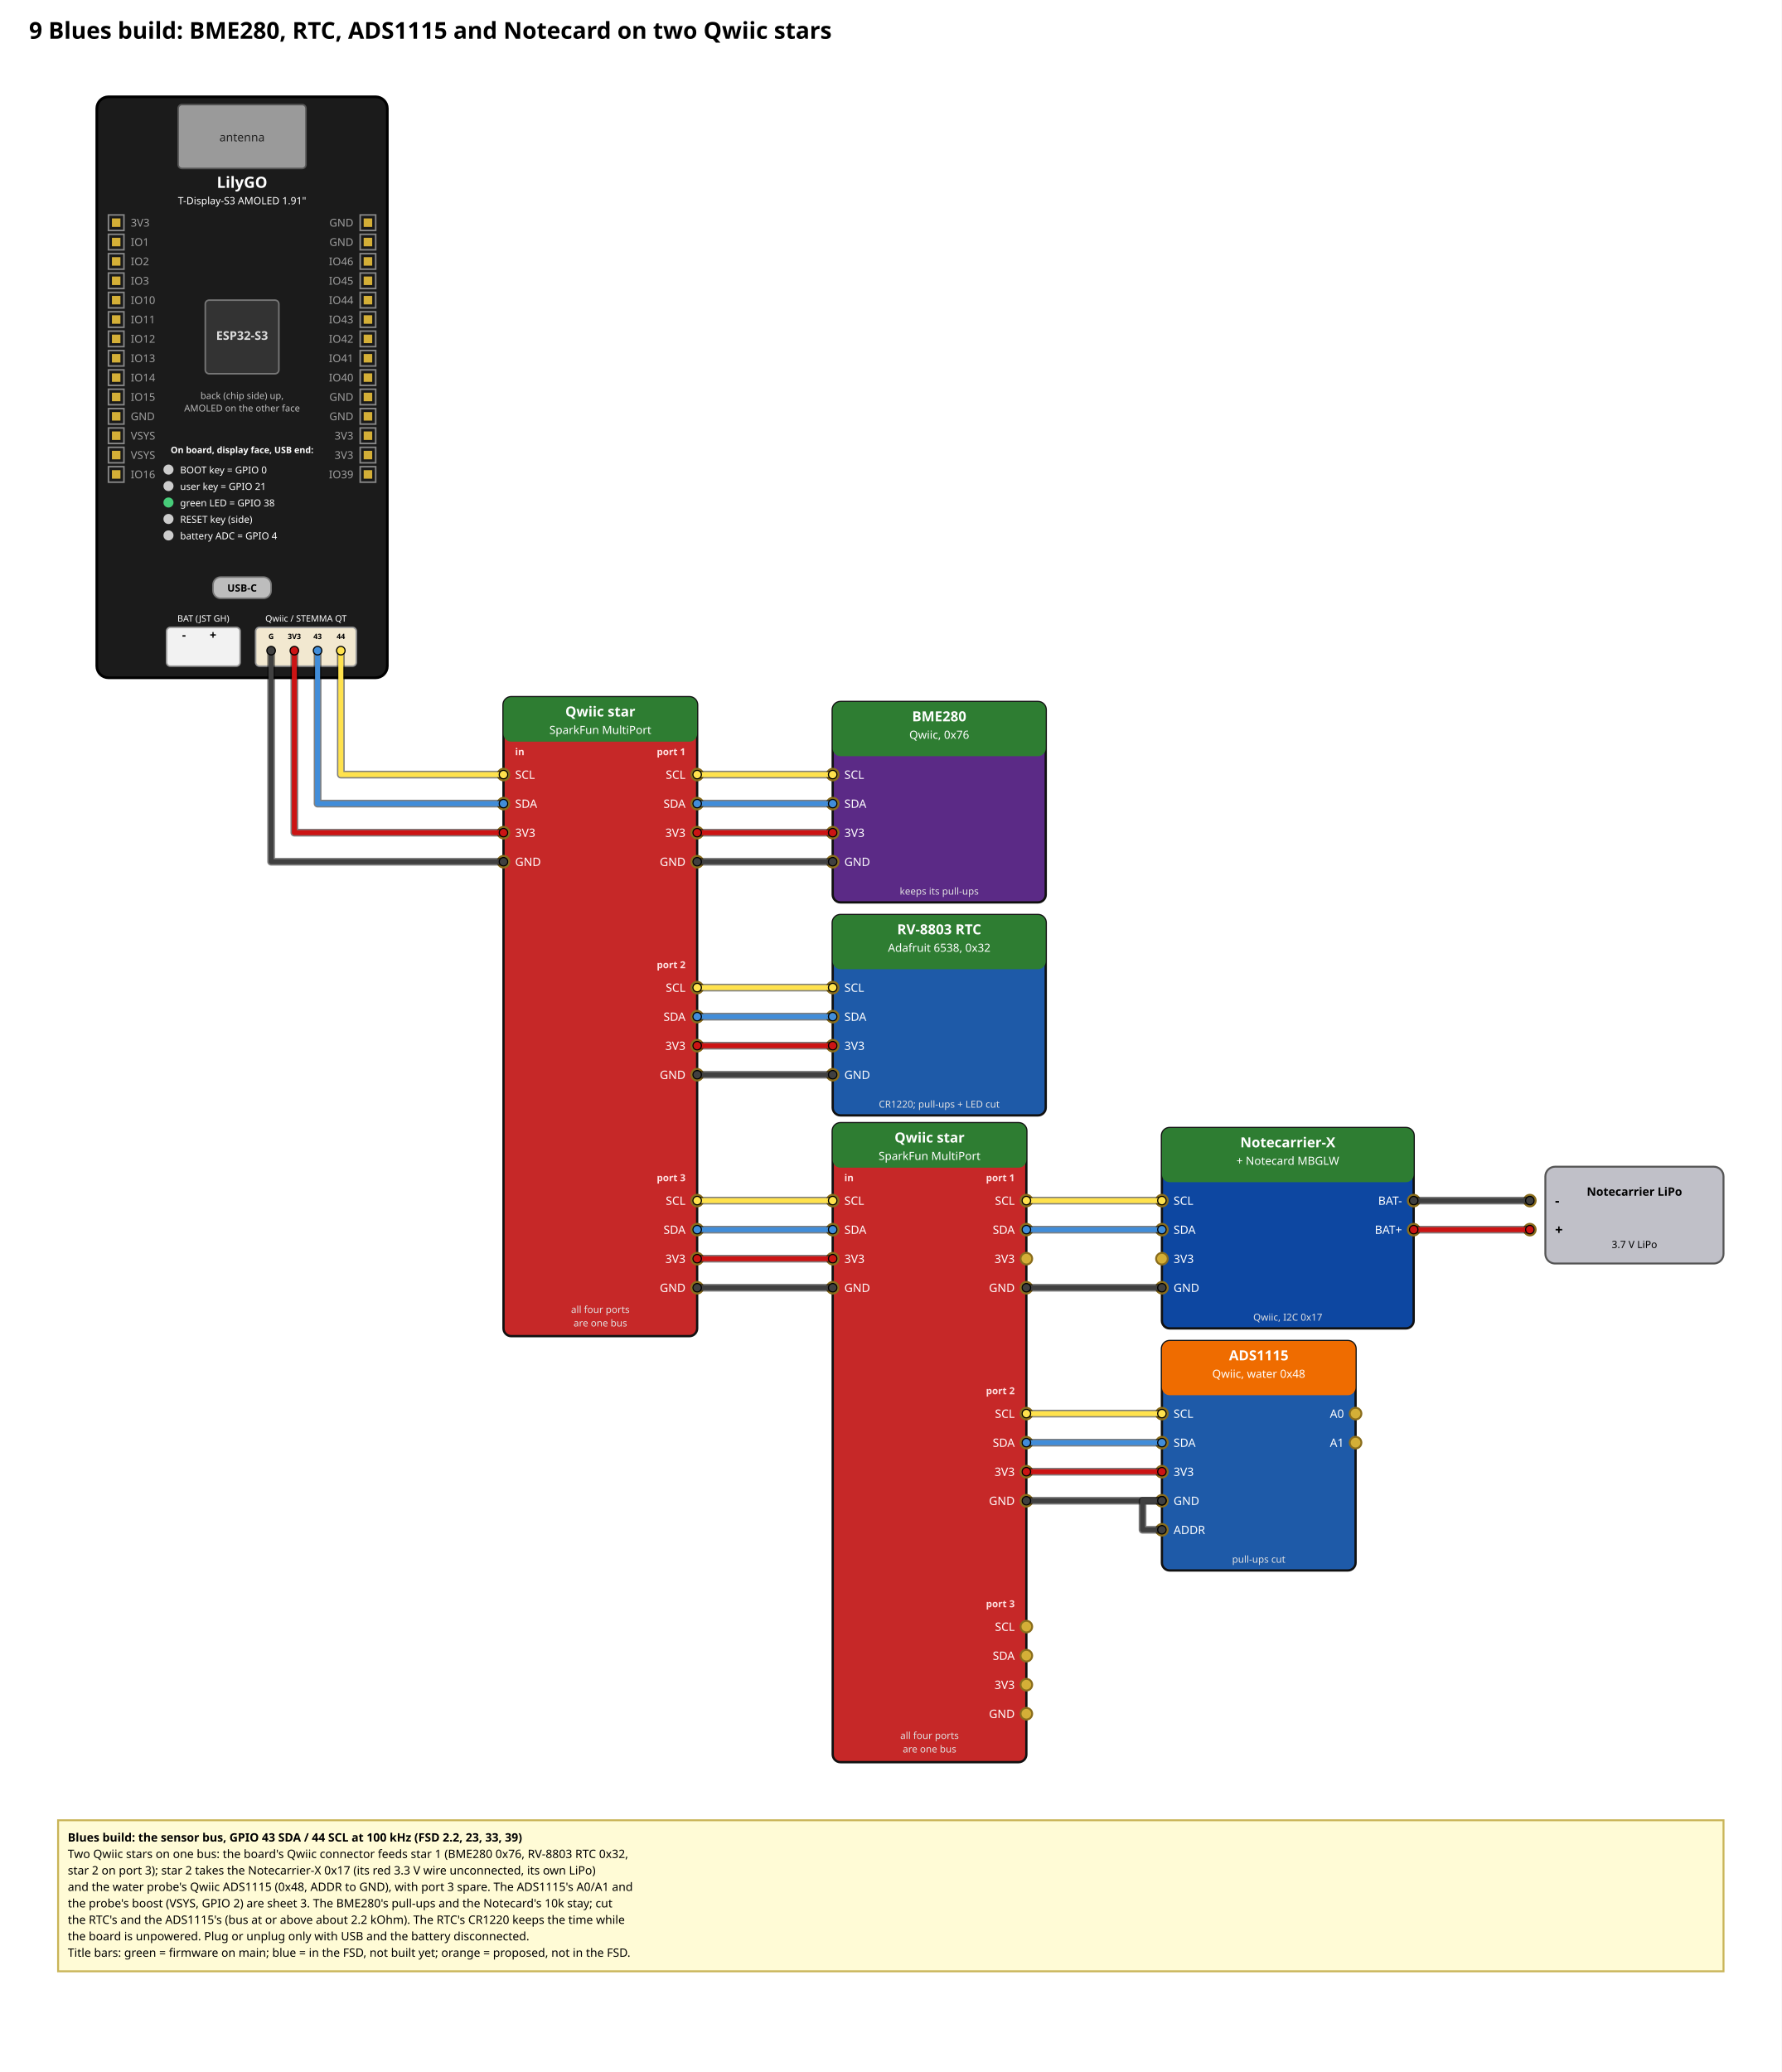
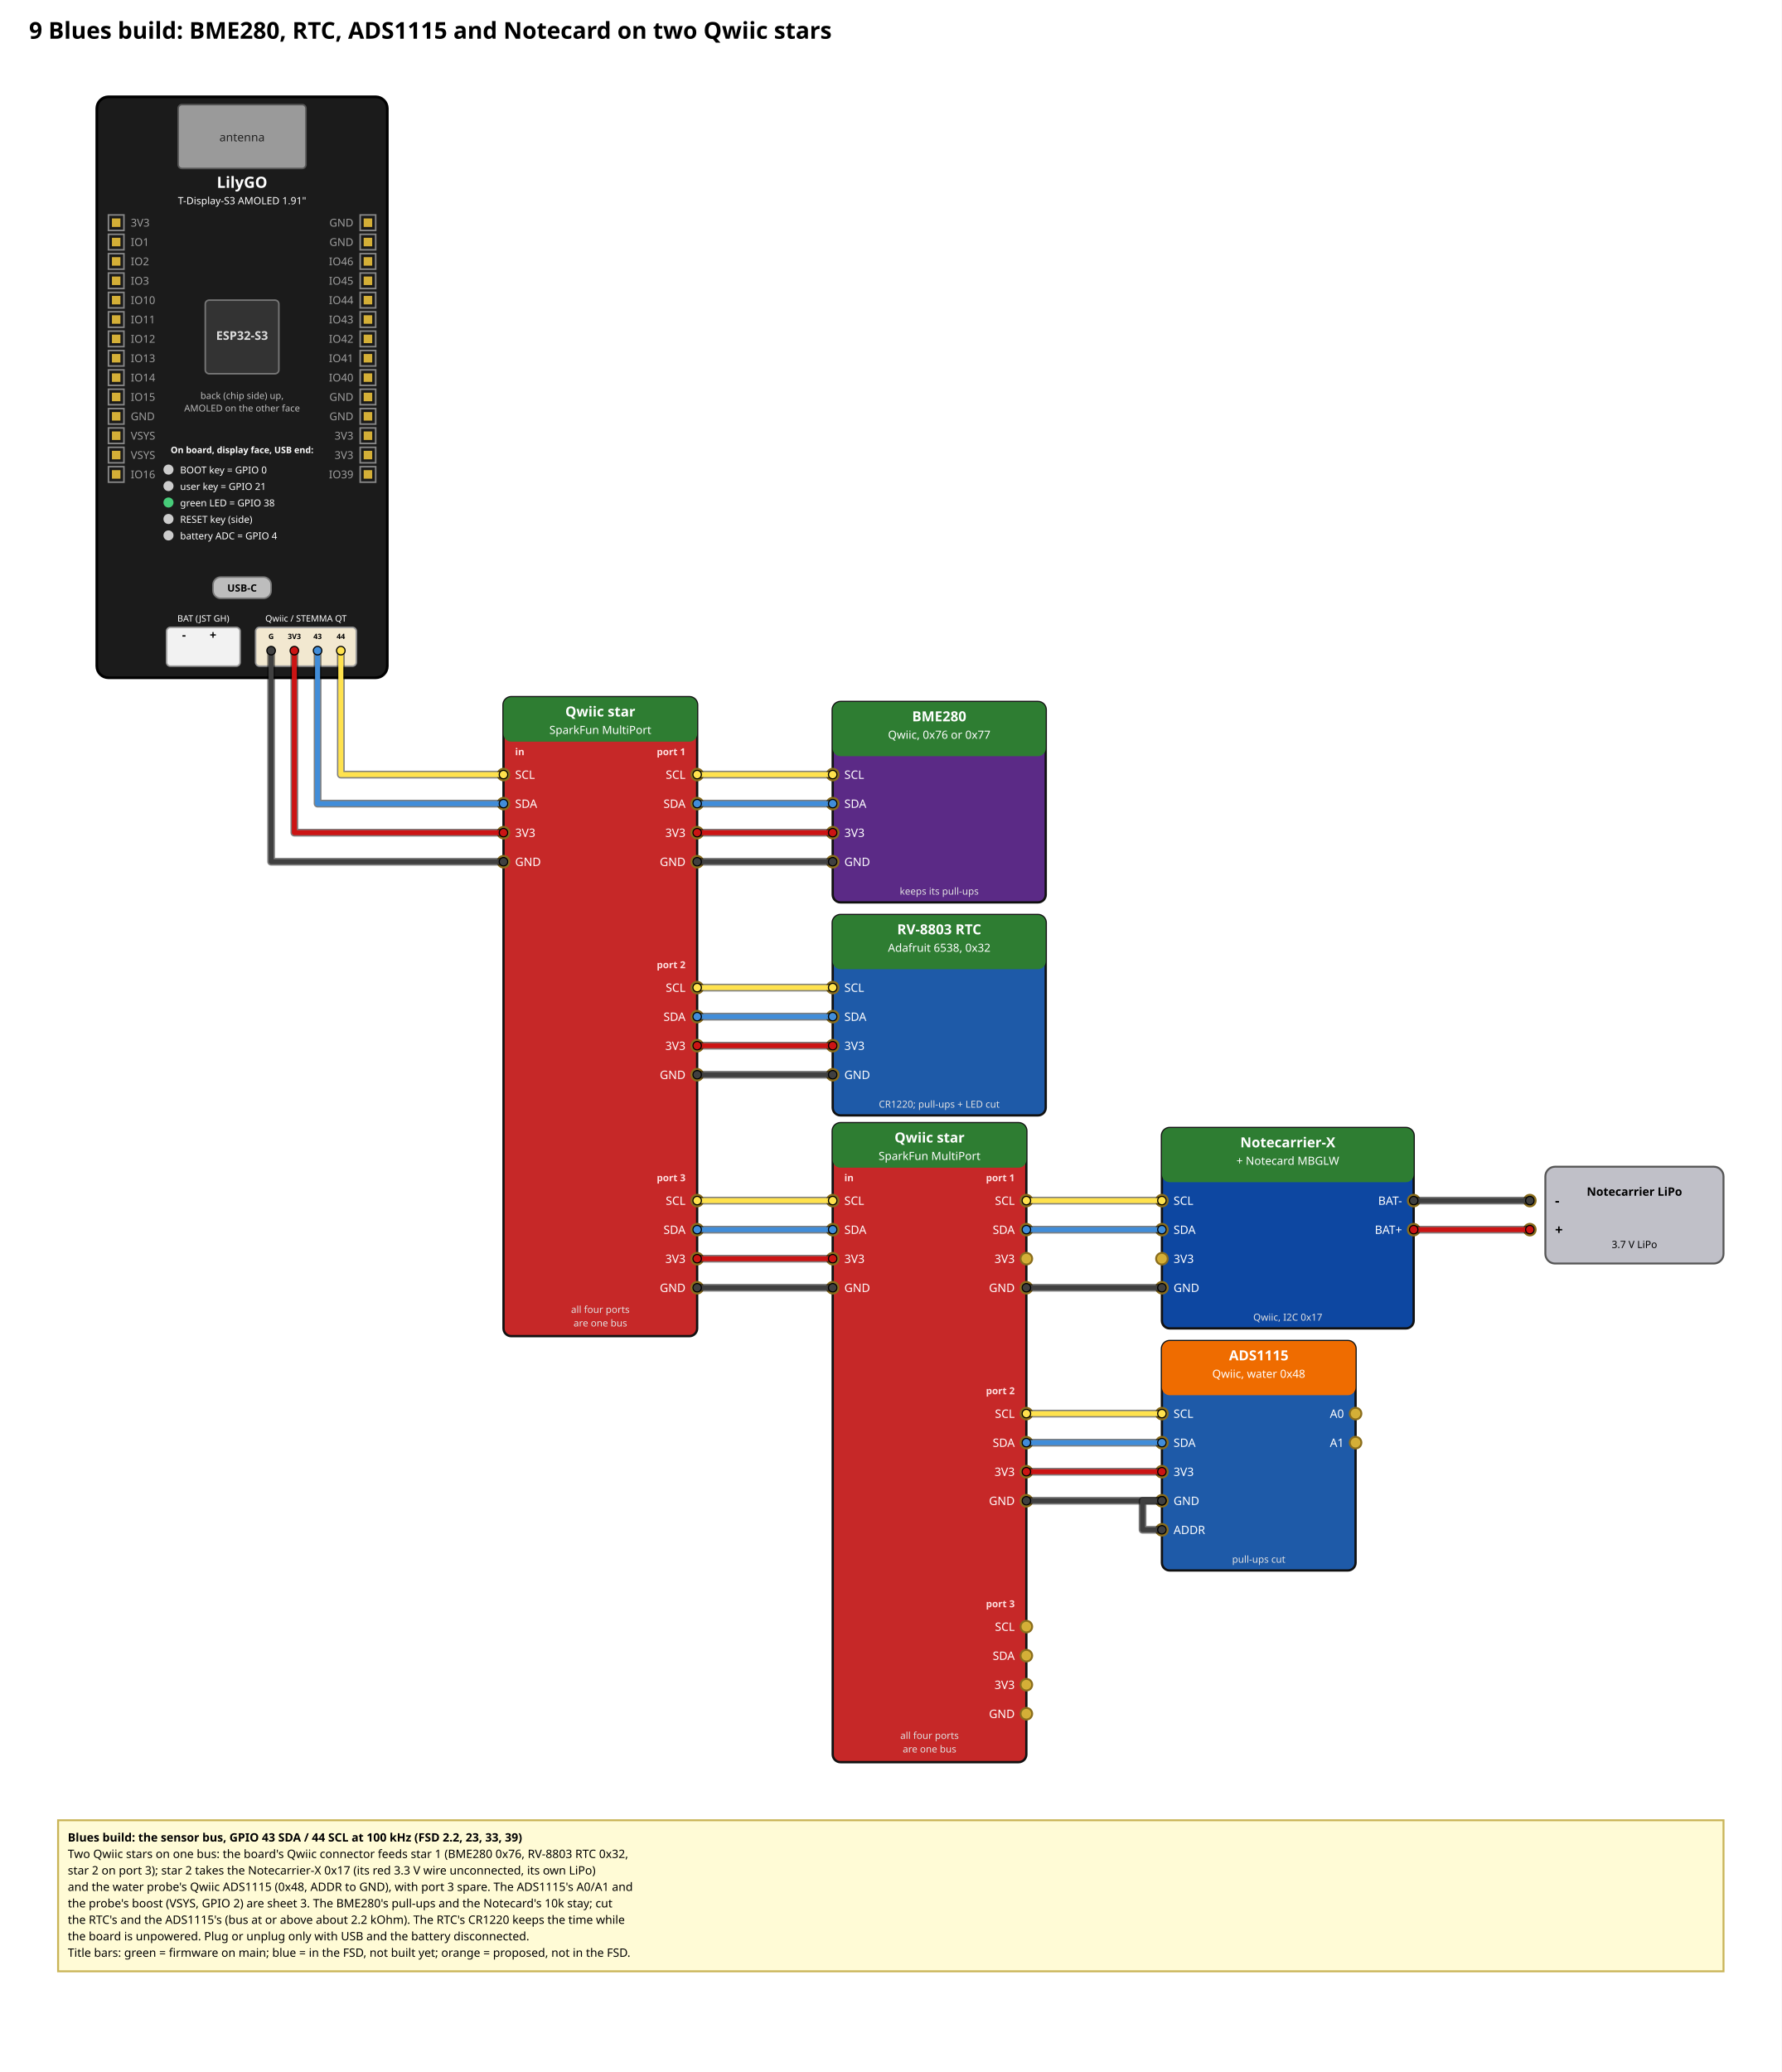
<svg xmlns="http://www.w3.org/2000/svg" width="1656" height="1926" viewBox="0 0 9200 10700">
  <rect x="0" y="0" width="9200" height="10700" fill="#ffffff" />
  <text x="150" y="200" font-family="Droid Sans" font-size="120" text-anchor="start" font-weight="bold" fill="#000000">9  Blues build: BME280, RTC, ADS1115 and Notecard on two Qwiic stars</text>
  <g transform="translate(500 500)">
    <rect x="0" y="0" width="1500" height="3000" rx="60" fill="#1b1b1b" stroke="#000000" stroke-width="14" />
    <rect x="420" y="40" width="660" height="330" rx="20" fill="#9a9a9a" stroke="#555555" stroke-width="8" />
    <text x="750" y="230" font-family="Droid Sans" font-size="60" text-anchor="middle" font-weight="normal" fill="#222222">antenna</text>
    <rect x="560" y="1050" width="380" height="380" rx="20" fill="#333333" stroke="#777777" stroke-width="8" />
    <text x="750" y="1255" font-family="Droid Sans" font-size="62" text-anchor="middle" font-weight="bold" fill="#dddddd">ESP32-S3</text>
    <text x="750" y="470" font-family="Droid Sans" font-size="80" text-anchor="middle" font-weight="bold" fill="#ffffff">LilyGO</text>
    <text x="750" y="555" font-family="Droid Sans" font-size="52" text-anchor="middle" font-weight="normal" fill="#ffffff">T-Display-S3 AMOLED 1.91"</text>
    <text x="750" y="1560" font-family="Droid Sans" font-size="48" text-anchor="middle" font-weight="normal" fill="#bbbbbb">back (chip side) up,</text>
    <text x="750" y="1625" font-family="Droid Sans" font-size="48" text-anchor="middle" font-weight="normal" fill="#bbbbbb">AMOLED on the other face</text>
    <text x="175" y="670" font-family="Droid Sans" font-size="56" text-anchor="start" font-weight="normal" fill="#9e9e9e">3V3</text>
    <rect x="60" y="610" width="80" height="80" fill="#1a1a1a" stroke="#888888" stroke-width="8" />
    <rect id="connector0pin" x="78" y="628" width="44" height="44" fill="#d4af37" />
    <text x="175" y="770" font-family="Droid Sans" font-size="56" text-anchor="start" font-weight="normal" fill="#9e9e9e">IO1</text>
    <rect x="60" y="710" width="80" height="80" fill="#1a1a1a" stroke="#888888" stroke-width="8" />
    <rect id="connector1pin" x="78" y="728" width="44" height="44" fill="#d4af37" />
    <text x="175" y="870" font-family="Droid Sans" font-size="56" text-anchor="start" font-weight="normal" fill="#9e9e9e">IO2</text>
    <rect x="60" y="810" width="80" height="80" fill="#1a1a1a" stroke="#888888" stroke-width="8" />
    <rect id="connector2pin" x="78" y="828" width="44" height="44" fill="#d4af37" />
    <text x="175" y="970" font-family="Droid Sans" font-size="56" text-anchor="start" font-weight="normal" fill="#9e9e9e">IO3</text>
    <rect x="60" y="910" width="80" height="80" fill="#1a1a1a" stroke="#888888" stroke-width="8" />
    <rect id="connector3pin" x="78" y="928" width="44" height="44" fill="#d4af37" />
    <text x="175" y="1070" font-family="Droid Sans" font-size="56" text-anchor="start" font-weight="normal" fill="#9e9e9e">IO10</text>
    <rect x="60" y="1010" width="80" height="80" fill="#1a1a1a" stroke="#888888" stroke-width="8" />
    <rect id="connector4pin" x="78" y="1028" width="44" height="44" fill="#d4af37" />
    <text x="175" y="1170" font-family="Droid Sans" font-size="56" text-anchor="start" font-weight="normal" fill="#9e9e9e">IO11</text>
    <rect x="60" y="1110" width="80" height="80" fill="#1a1a1a" stroke="#888888" stroke-width="8" />
    <rect id="connector5pin" x="78" y="1128" width="44" height="44" fill="#d4af37" />
    <text x="175" y="1270" font-family="Droid Sans" font-size="56" text-anchor="start" font-weight="normal" fill="#9e9e9e">IO12</text>
    <rect x="60" y="1210" width="80" height="80" fill="#1a1a1a" stroke="#888888" stroke-width="8" />
    <rect id="connector6pin" x="78" y="1228" width="44" height="44" fill="#d4af37" />
    <text x="175" y="1370" font-family="Droid Sans" font-size="56" text-anchor="start" font-weight="normal" fill="#9e9e9e">IO13</text>
    <rect x="60" y="1310" width="80" height="80" fill="#1a1a1a" stroke="#888888" stroke-width="8" />
    <rect id="connector7pin" x="78" y="1328" width="44" height="44" fill="#d4af37" />
    <text x="175" y="1470" font-family="Droid Sans" font-size="56" text-anchor="start" font-weight="normal" fill="#9e9e9e">IO14</text>
    <rect x="60" y="1410" width="80" height="80" fill="#1a1a1a" stroke="#888888" stroke-width="8" />
    <rect id="connector8pin" x="78" y="1428" width="44" height="44" fill="#d4af37" />
    <text x="175" y="1570" font-family="Droid Sans" font-size="56" text-anchor="start" font-weight="normal" fill="#9e9e9e">IO15</text>
    <rect x="60" y="1510" width="80" height="80" fill="#1a1a1a" stroke="#888888" stroke-width="8" />
    <rect id="connector9pin" x="78" y="1528" width="44" height="44" fill="#d4af37" />
    <text x="175" y="1670" font-family="Droid Sans" font-size="56" text-anchor="start" font-weight="normal" fill="#9e9e9e">GND</text>
    <rect x="60" y="1610" width="80" height="80" fill="#1a1a1a" stroke="#888888" stroke-width="8" />
    <rect id="connector10pin" x="78" y="1628" width="44" height="44" fill="#d4af37" />
    <text x="175" y="1770" font-family="Droid Sans" font-size="56" text-anchor="start" font-weight="normal" fill="#9e9e9e">VSYS</text>
    <rect x="60" y="1710" width="80" height="80" fill="#1a1a1a" stroke="#888888" stroke-width="8" />
    <rect id="connector11pin" x="78" y="1728" width="44" height="44" fill="#d4af37" />
    <text x="175" y="1870" font-family="Droid Sans" font-size="56" text-anchor="start" font-weight="normal" fill="#9e9e9e">VSYS</text>
    <rect x="60" y="1810" width="80" height="80" fill="#1a1a1a" stroke="#888888" stroke-width="8" />
    <rect id="connector12pin" x="78" y="1828" width="44" height="44" fill="#d4af37" />
    <text x="175" y="1970" font-family="Droid Sans" font-size="56" text-anchor="start" font-weight="normal" fill="#9e9e9e">IO16</text>
    <rect x="60" y="1910" width="80" height="80" fill="#1a1a1a" stroke="#888888" stroke-width="8" />
    <rect id="connector13pin" x="78" y="1928" width="44" height="44" fill="#d4af37" />
    <text x="1325" y="670" font-family="Droid Sans" font-size="56" text-anchor="end" font-weight="normal" fill="#9e9e9e">GND</text>
    <rect x="1360" y="610" width="80" height="80" fill="#1a1a1a" stroke="#888888" stroke-width="8" />
    <rect id="connector14pin" x="1378" y="628" width="44" height="44" fill="#d4af37" />
    <text x="1325" y="770" font-family="Droid Sans" font-size="56" text-anchor="end" font-weight="normal" fill="#9e9e9e">GND</text>
    <rect x="1360" y="710" width="80" height="80" fill="#1a1a1a" stroke="#888888" stroke-width="8" />
    <rect id="connector15pin" x="1378" y="728" width="44" height="44" fill="#d4af37" />
    <text x="1325" y="870" font-family="Droid Sans" font-size="56" text-anchor="end" font-weight="normal" fill="#9e9e9e">IO46</text>
    <rect x="1360" y="810" width="80" height="80" fill="#1a1a1a" stroke="#888888" stroke-width="8" />
    <rect id="connector16pin" x="1378" y="828" width="44" height="44" fill="#d4af37" />
    <text x="1325" y="970" font-family="Droid Sans" font-size="56" text-anchor="end" font-weight="normal" fill="#9e9e9e">IO45</text>
    <rect x="1360" y="910" width="80" height="80" fill="#1a1a1a" stroke="#888888" stroke-width="8" />
    <rect id="connector17pin" x="1378" y="928" width="44" height="44" fill="#d4af37" />
    <text x="1325" y="1070" font-family="Droid Sans" font-size="56" text-anchor="end" font-weight="normal" fill="#9e9e9e">IO44</text>
    <rect x="1360" y="1010" width="80" height="80" fill="#1a1a1a" stroke="#888888" stroke-width="8" />
    <rect id="connector18pin" x="1378" y="1028" width="44" height="44" fill="#d4af37" />
    <text x="1325" y="1170" font-family="Droid Sans" font-size="56" text-anchor="end" font-weight="normal" fill="#9e9e9e">IO43</text>
    <rect x="1360" y="1110" width="80" height="80" fill="#1a1a1a" stroke="#888888" stroke-width="8" />
    <rect id="connector19pin" x="1378" y="1128" width="44" height="44" fill="#d4af37" />
    <text x="1325" y="1270" font-family="Droid Sans" font-size="56" text-anchor="end" font-weight="normal" fill="#9e9e9e">IO42</text>
    <rect x="1360" y="1210" width="80" height="80" fill="#1a1a1a" stroke="#888888" stroke-width="8" />
    <rect id="connector20pin" x="1378" y="1228" width="44" height="44" fill="#d4af37" />
    <text x="1325" y="1370" font-family="Droid Sans" font-size="56" text-anchor="end" font-weight="normal" fill="#9e9e9e">IO41</text>
    <rect x="1360" y="1310" width="80" height="80" fill="#1a1a1a" stroke="#888888" stroke-width="8" />
    <rect id="connector21pin" x="1378" y="1328" width="44" height="44" fill="#d4af37" />
    <text x="1325" y="1470" font-family="Droid Sans" font-size="56" text-anchor="end" font-weight="normal" fill="#9e9e9e">IO40</text>
    <rect x="1360" y="1410" width="80" height="80" fill="#1a1a1a" stroke="#888888" stroke-width="8" />
    <rect id="connector22pin" x="1378" y="1428" width="44" height="44" fill="#d4af37" />
    <text x="1325" y="1570" font-family="Droid Sans" font-size="56" text-anchor="end" font-weight="normal" fill="#9e9e9e">GND</text>
    <rect x="1360" y="1510" width="80" height="80" fill="#1a1a1a" stroke="#888888" stroke-width="8" />
    <rect id="connector23pin" x="1378" y="1528" width="44" height="44" fill="#d4af37" />
    <text x="1325" y="1670" font-family="Droid Sans" font-size="56" text-anchor="end" font-weight="normal" fill="#9e9e9e">GND</text>
    <rect x="1360" y="1610" width="80" height="80" fill="#1a1a1a" stroke="#888888" stroke-width="8" />
    <rect id="connector24pin" x="1378" y="1628" width="44" height="44" fill="#d4af37" />
    <text x="1325" y="1770" font-family="Droid Sans" font-size="56" text-anchor="end" font-weight="normal" fill="#9e9e9e">3V3</text>
    <rect x="1360" y="1710" width="80" height="80" fill="#1a1a1a" stroke="#888888" stroke-width="8" />
    <rect id="connector25pin" x="1378" y="1728" width="44" height="44" fill="#d4af37" />
    <text x="1325" y="1870" font-family="Droid Sans" font-size="56" text-anchor="end" font-weight="normal" fill="#9e9e9e">3V3</text>
    <rect x="1360" y="1810" width="80" height="80" fill="#1a1a1a" stroke="#888888" stroke-width="8" />
    <rect id="connector26pin" x="1378" y="1828" width="44" height="44" fill="#d4af37" />
    <text x="1325" y="1970" font-family="Droid Sans" font-size="56" text-anchor="end" font-weight="normal" fill="#9e9e9e">IO39</text>
    <rect x="1360" y="1910" width="80" height="80" fill="#1a1a1a" stroke="#888888" stroke-width="8" />
    <rect id="connector27pin" x="1378" y="1928" width="44" height="44" fill="#d4af37" />
    <rect x="410" y="2820" width="80" height="80" fill="#1a1a1a" stroke="#888888" stroke-width="8" />
    <rect id="connector28pin" x="428" y="2838" width="44" height="44" fill="#d4af37" />
    <rect x="560" y="2820" width="80" height="80" fill="#1a1a1a" stroke="#888888" stroke-width="8" />
    <rect id="connector29pin" x="578" y="2838" width="44" height="44" fill="#d4af37" />
    <rect x="860" y="2820" width="80" height="80" fill="#1a1a1a" stroke="#888888" stroke-width="8" />
    <rect id="connector30pin" x="878" y="2838" width="44" height="44" fill="#d4af37" />
    <rect x="980" y="2820" width="80" height="80" fill="#1a1a1a" stroke="#888888" stroke-width="8" />
    <rect id="connector31pin" x="998" y="2838" width="44" height="44" fill="#d4af37" />
    <rect x="1100" y="2820" width="80" height="80" fill="#1a1a1a" stroke="#888888" stroke-width="8" />
    <rect id="connector32pin" x="1118" y="2838" width="44" height="44" fill="#d4af37" />
    <rect x="1220" y="2820" width="80" height="80" fill="#1a1a1a" stroke="#888888" stroke-width="8" />
    <rect id="connector33pin" x="1238" y="2838" width="44" height="44" fill="#d4af37" />
    <rect x="360" y="2740" width="380" height="200" rx="20" fill="#f2f2f2" stroke="#999999" stroke-width="8" />
    <text x="550" y="2710" font-family="Droid Sans" font-size="46" text-anchor="middle" font-weight="normal" fill="#ffffff">BAT (JST GH)</text>
    <text x="450" y="2800" font-family="Droid Sans" font-size="60" text-anchor="middle" font-weight="bold" fill="#000000">-</text>
    <text x="600" y="2800" font-family="Droid Sans" font-size="60" text-anchor="middle" font-weight="bold" fill="#000000">+</text>
    <rect x="820" y="2740" width="520" height="200" rx="20" fill="#f2e8d0" stroke="#999999" stroke-width="8" />
    <text x="1080" y="2710" font-family="Droid Sans" font-size="46" text-anchor="middle" font-weight="normal" fill="#ffffff">Qwiic / STEMMA QT</text>
    <text x="900" y="2800" font-family="Droid Sans" font-size="38" text-anchor="middle" font-weight="bold" fill="#000000">G</text>
    <text x="1020" y="2800" font-family="Droid Sans" font-size="38" text-anchor="middle" font-weight="bold" fill="#000000">3V3</text>
    <text x="1140" y="2800" font-family="Droid Sans" font-size="38" text-anchor="middle" font-weight="bold" fill="#000000">43</text>
    <text x="1260" y="2800" font-family="Droid Sans" font-size="38" text-anchor="middle" font-weight="bold" fill="#000000">44</text>
    <text x="750" y="1840" font-family="Droid Sans" font-size="46" text-anchor="middle" font-weight="bold" fill="#ffffff">On board, display face, USB end:</text>
    <circle cx="370" cy="1925" r="26" fill="#cccccc" />
    <text x="430" y="1945" font-family="Droid Sans" font-size="50" text-anchor="start" font-weight="normal" fill="#ffffff">BOOT key = GPIO 0</text>
    <circle cx="370" cy="2010" r="26" fill="#cccccc" />
    <text x="430" y="2030" font-family="Droid Sans" font-size="50" text-anchor="start" font-weight="normal" fill="#ffffff">user key = GPIO 21</text>
    <circle cx="370" cy="2095" r="26" fill="#47cc79" />
    <text x="430" y="2115" font-family="Droid Sans" font-size="50" text-anchor="start" font-weight="normal" fill="#ffffff">green LED = GPIO 38</text>
    <circle cx="370" cy="2180" r="26" fill="#cccccc" />
    <text x="430" y="2200" font-family="Droid Sans" font-size="50" text-anchor="start" font-weight="normal" fill="#ffffff">RESET key (side)</text>
    <circle cx="370" cy="2265" r="26" fill="#cccccc" />
    <text x="430" y="2285" font-family="Droid Sans" font-size="50" text-anchor="start" font-weight="normal" fill="#ffffff">battery ADC = GPIO 4</text>
    <rect x="600" y="2480" width="300" height="110" rx="40" fill="#bdbdbd" stroke="#777777" stroke-width="8" />
    <text x="750" y="2555" font-family="Droid Sans" font-size="52" text-anchor="middle" font-weight="bold" fill="#000000">USB-C</text>
  </g>
  <g transform="translate(2600 3600)">
    <rect x="0" y="0" width="1000" height="3300" rx="40" fill="#c62828" stroke="#111111" stroke-width="12" />
    <rect x="0" y="0" width="1000" height="230" rx="40" fill="#2e7d32" />
    <text x="500.0" y="100" font-family="Droid Sans" font-size="72" text-anchor="middle" font-weight="bold" fill="#ffffff">Qwiic star</text>
    <text x="500.0" y="190" font-family="Droid Sans" font-size="58" text-anchor="middle" font-weight="normal" fill="#ffffff">SparkFun MultiPort</text>
    <text x="940" y="300" font-family="Droid Sans" font-size="50" text-anchor="end" font-weight="bold" fill="#ffe0e0">port 1</text>
    <text x="940" y="1400" font-family="Droid Sans" font-size="50" text-anchor="end" font-weight="bold" fill="#ffe0e0">port 2</text>
    <text x="940" y="2500" font-family="Droid Sans" font-size="50" text-anchor="end" font-weight="bold" fill="#ffe0e0">port 3</text>
    <text x="60" y="300" font-family="Droid Sans" font-size="50" text-anchor="start" font-weight="bold" fill="#ffe0e0">in</text>
    <text x="60" y="422" font-family="Droid Sans" font-size="60" text-anchor="start" font-weight="normal" fill="#ffffff">SCL</text>
    <circle id="connector0pin" cx="0" cy="400" r="30" fill="#d4af37" stroke="#8a6d1c" stroke-width="10" />
    <text x="60" y="572" font-family="Droid Sans" font-size="60" text-anchor="start" font-weight="normal" fill="#ffffff">SDA</text>
    <circle id="connector1pin" cx="0" cy="550" r="30" fill="#d4af37" stroke="#8a6d1c" stroke-width="10" />
    <text x="60" y="722" font-family="Droid Sans" font-size="60" text-anchor="start" font-weight="normal" fill="#ffffff">3V3</text>
    <circle id="connector2pin" cx="0" cy="700" r="30" fill="#d4af37" stroke="#8a6d1c" stroke-width="10" />
    <text x="60" y="872" font-family="Droid Sans" font-size="60" text-anchor="start" font-weight="normal" fill="#ffffff">GND</text>
    <circle id="connector3pin" cx="0" cy="850" r="30" fill="#d4af37" stroke="#8a6d1c" stroke-width="10" />
    <text x="940" y="422" font-family="Droid Sans" font-size="60" text-anchor="end" font-weight="normal" fill="#ffffff">SCL</text>
    <circle id="connector4pin" cx="1000" cy="400" r="30" fill="#d4af37" stroke="#8a6d1c" stroke-width="10" />
    <text x="940" y="572" font-family="Droid Sans" font-size="60" text-anchor="end" font-weight="normal" fill="#ffffff">SDA</text>
    <circle id="connector5pin" cx="1000" cy="550" r="30" fill="#d4af37" stroke="#8a6d1c" stroke-width="10" />
    <text x="940" y="722" font-family="Droid Sans" font-size="60" text-anchor="end" font-weight="normal" fill="#ffffff">3V3</text>
    <circle id="connector6pin" cx="1000" cy="700" r="30" fill="#d4af37" stroke="#8a6d1c" stroke-width="10" />
    <text x="940" y="872" font-family="Droid Sans" font-size="60" text-anchor="end" font-weight="normal" fill="#ffffff">GND</text>
    <circle id="connector7pin" cx="1000" cy="850" r="30" fill="#d4af37" stroke="#8a6d1c" stroke-width="10" />
    <text x="940" y="1522" font-family="Droid Sans" font-size="60" text-anchor="end" font-weight="normal" fill="#ffffff">SCL</text>
    <circle id="connector8pin" cx="1000" cy="1500" r="30" fill="#d4af37" stroke="#8a6d1c" stroke-width="10" />
    <text x="940" y="1672" font-family="Droid Sans" font-size="60" text-anchor="end" font-weight="normal" fill="#ffffff">SDA</text>
    <circle id="connector9pin" cx="1000" cy="1650" r="30" fill="#d4af37" stroke="#8a6d1c" stroke-width="10" />
    <text x="940" y="1822" font-family="Droid Sans" font-size="60" text-anchor="end" font-weight="normal" fill="#ffffff">3V3</text>
    <circle id="connector10pin" cx="1000" cy="1800" r="30" fill="#d4af37" stroke="#8a6d1c" stroke-width="10" />
    <text x="940" y="1972" font-family="Droid Sans" font-size="60" text-anchor="end" font-weight="normal" fill="#ffffff">GND</text>
    <circle id="connector11pin" cx="1000" cy="1950" r="30" fill="#d4af37" stroke="#8a6d1c" stroke-width="10" />
    <text x="940" y="2622" font-family="Droid Sans" font-size="60" text-anchor="end" font-weight="normal" fill="#ffffff">SCL</text>
    <circle id="connector12pin" cx="1000" cy="2600" r="30" fill="#d4af37" stroke="#8a6d1c" stroke-width="10" />
    <text x="940" y="2772" font-family="Droid Sans" font-size="60" text-anchor="end" font-weight="normal" fill="#ffffff">SDA</text>
    <circle id="connector13pin" cx="1000" cy="2750" r="30" fill="#d4af37" stroke="#8a6d1c" stroke-width="10" />
    <text x="940" y="2922" font-family="Droid Sans" font-size="60" text-anchor="end" font-weight="normal" fill="#ffffff">3V3</text>
    <circle id="connector14pin" cx="1000" cy="2900" r="30" fill="#d4af37" stroke="#8a6d1c" stroke-width="10" />
    <text x="940" y="3072" font-family="Droid Sans" font-size="60" text-anchor="end" font-weight="normal" fill="#ffffff">GND</text>
    <circle id="connector15pin" cx="1000" cy="3050" r="30" fill="#d4af37" stroke="#8a6d1c" stroke-width="10" />
    <text x="500.0" y="3180" font-family="Droid Sans" font-size="50" text-anchor="middle" font-weight="normal" fill="#e0e0e0">all four ports</text>
    <text x="500.0" y="3250" font-family="Droid Sans" font-size="50" text-anchor="middle" font-weight="normal" fill="#e0e0e0">are one bus</text>
  </g>
  <g transform="translate(4300 3625)">
    <rect x="0" y="0" width="1100" height="1035" rx="40" fill="#5b2a86" stroke="#111111" stroke-width="12" />
    <rect x="0" y="0" width="1100" height="280" rx="40" fill="#2e7d32" />
    <text x="550.0" y="100" font-family="Droid Sans" font-size="72" text-anchor="middle" font-weight="bold" fill="#ffffff">BME280</text>
-     <text x="550.0" y="190" font-family="Droid Sans" font-size="58" text-anchor="middle" font-weight="normal" fill="#ffffff">Qwiic, 0x76</text>
+     <text x="550.0" y="190" font-family="Droid Sans" font-size="58" text-anchor="middle" font-weight="normal" fill="#ffffff">Qwiic, 0x76 or 0x77</text>
    <text x="60" y="397" font-family="Droid Sans" font-size="60" text-anchor="start" font-weight="normal" fill="#ffffff">SCL</text>
    <circle id="connector0pin" cx="0" cy="375" r="30" fill="#d4af37" stroke="#8a6d1c" stroke-width="10" />
    <text x="60" y="547" font-family="Droid Sans" font-size="60" text-anchor="start" font-weight="normal" fill="#ffffff">SDA</text>
    <circle id="connector1pin" cx="0" cy="525" r="30" fill="#d4af37" stroke="#8a6d1c" stroke-width="10" />
    <text x="60" y="697" font-family="Droid Sans" font-size="60" text-anchor="start" font-weight="normal" fill="#ffffff">3V3</text>
    <circle id="connector2pin" cx="0" cy="675" r="30" fill="#d4af37" stroke="#8a6d1c" stroke-width="10" />
    <text x="60" y="847" font-family="Droid Sans" font-size="60" text-anchor="start" font-weight="normal" fill="#ffffff">GND</text>
    <circle id="connector3pin" cx="0" cy="825" r="30" fill="#d4af37" stroke="#8a6d1c" stroke-width="10" />
    <text x="550.0" y="995" font-family="Droid Sans" font-size="50" text-anchor="middle" font-weight="normal" fill="#e0e0e0">keeps its pull-ups</text>
  </g>
  <g transform="translate(4300 4725)">
    <rect x="0" y="0" width="1100" height="1035" rx="40" fill="#1e5aa8" stroke="#111111" stroke-width="12" />
    <rect x="0" y="0" width="1100" height="280" rx="40" fill="#2e7d32" />
    <text x="550.0" y="100" font-family="Droid Sans" font-size="72" text-anchor="middle" font-weight="bold" fill="#ffffff">RV-8803 RTC</text>
    <text x="550.0" y="190" font-family="Droid Sans" font-size="58" text-anchor="middle" font-weight="normal" fill="#ffffff">Adafruit 6538, 0x32</text>
    <text x="60" y="397" font-family="Droid Sans" font-size="60" text-anchor="start" font-weight="normal" fill="#ffffff">SCL</text>
    <circle id="connector0pin" cx="0" cy="375" r="30" fill="#d4af37" stroke="#8a6d1c" stroke-width="10" />
    <text x="60" y="547" font-family="Droid Sans" font-size="60" text-anchor="start" font-weight="normal" fill="#ffffff">SDA</text>
    <circle id="connector1pin" cx="0" cy="525" r="30" fill="#d4af37" stroke="#8a6d1c" stroke-width="10" />
    <text x="60" y="697" font-family="Droid Sans" font-size="60" text-anchor="start" font-weight="normal" fill="#ffffff">3V3</text>
    <circle id="connector2pin" cx="0" cy="675" r="30" fill="#d4af37" stroke="#8a6d1c" stroke-width="10" />
    <text x="60" y="847" font-family="Droid Sans" font-size="60" text-anchor="start" font-weight="normal" fill="#ffffff">GND</text>
    <circle id="connector3pin" cx="0" cy="825" r="30" fill="#d4af37" stroke="#8a6d1c" stroke-width="10" />
    <text x="550.0" y="995" font-family="Droid Sans" font-size="50" text-anchor="middle" font-weight="normal" fill="#e0e0e0">CR1220; pull-ups + LED cut</text>
  </g>
  <g transform="translate(4300 5800)">
    <rect x="0" y="0" width="1000" height="3300" rx="40" fill="#c62828" stroke="#111111" stroke-width="12" />
    <rect x="0" y="0" width="1000" height="230" rx="40" fill="#2e7d32" />
    <text x="500.0" y="100" font-family="Droid Sans" font-size="72" text-anchor="middle" font-weight="bold" fill="#ffffff">Qwiic star</text>
    <text x="500.0" y="190" font-family="Droid Sans" font-size="58" text-anchor="middle" font-weight="normal" fill="#ffffff">SparkFun MultiPort</text>
    <text x="940" y="300" font-family="Droid Sans" font-size="50" text-anchor="end" font-weight="bold" fill="#ffe0e0">port 1</text>
    <text x="940" y="1400" font-family="Droid Sans" font-size="50" text-anchor="end" font-weight="bold" fill="#ffe0e0">port 2</text>
    <text x="940" y="2500" font-family="Droid Sans" font-size="50" text-anchor="end" font-weight="bold" fill="#ffe0e0">port 3</text>
    <text x="60" y="300" font-family="Droid Sans" font-size="50" text-anchor="start" font-weight="bold" fill="#ffe0e0">in</text>
    <text x="60" y="422" font-family="Droid Sans" font-size="60" text-anchor="start" font-weight="normal" fill="#ffffff">SCL</text>
    <circle id="connector0pin" cx="0" cy="400" r="30" fill="#d4af37" stroke="#8a6d1c" stroke-width="10" />
    <text x="60" y="572" font-family="Droid Sans" font-size="60" text-anchor="start" font-weight="normal" fill="#ffffff">SDA</text>
    <circle id="connector1pin" cx="0" cy="550" r="30" fill="#d4af37" stroke="#8a6d1c" stroke-width="10" />
    <text x="60" y="722" font-family="Droid Sans" font-size="60" text-anchor="start" font-weight="normal" fill="#ffffff">3V3</text>
    <circle id="connector2pin" cx="0" cy="700" r="30" fill="#d4af37" stroke="#8a6d1c" stroke-width="10" />
    <text x="60" y="872" font-family="Droid Sans" font-size="60" text-anchor="start" font-weight="normal" fill="#ffffff">GND</text>
    <circle id="connector3pin" cx="0" cy="850" r="30" fill="#d4af37" stroke="#8a6d1c" stroke-width="10" />
    <text x="940" y="422" font-family="Droid Sans" font-size="60" text-anchor="end" font-weight="normal" fill="#ffffff">SCL</text>
    <circle id="connector4pin" cx="1000" cy="400" r="30" fill="#d4af37" stroke="#8a6d1c" stroke-width="10" />
    <text x="940" y="572" font-family="Droid Sans" font-size="60" text-anchor="end" font-weight="normal" fill="#ffffff">SDA</text>
    <circle id="connector5pin" cx="1000" cy="550" r="30" fill="#d4af37" stroke="#8a6d1c" stroke-width="10" />
    <text x="940" y="722" font-family="Droid Sans" font-size="60" text-anchor="end" font-weight="normal" fill="#ffffff">3V3</text>
    <circle id="connector6pin" cx="1000" cy="700" r="30" fill="#d4af37" stroke="#8a6d1c" stroke-width="10" />
    <text x="940" y="872" font-family="Droid Sans" font-size="60" text-anchor="end" font-weight="normal" fill="#ffffff">GND</text>
    <circle id="connector7pin" cx="1000" cy="850" r="30" fill="#d4af37" stroke="#8a6d1c" stroke-width="10" />
    <text x="940" y="1522" font-family="Droid Sans" font-size="60" text-anchor="end" font-weight="normal" fill="#ffffff">SCL</text>
    <circle id="connector8pin" cx="1000" cy="1500" r="30" fill="#d4af37" stroke="#8a6d1c" stroke-width="10" />
    <text x="940" y="1672" font-family="Droid Sans" font-size="60" text-anchor="end" font-weight="normal" fill="#ffffff">SDA</text>
    <circle id="connector9pin" cx="1000" cy="1650" r="30" fill="#d4af37" stroke="#8a6d1c" stroke-width="10" />
    <text x="940" y="1822" font-family="Droid Sans" font-size="60" text-anchor="end" font-weight="normal" fill="#ffffff">3V3</text>
    <circle id="connector10pin" cx="1000" cy="1800" r="30" fill="#d4af37" stroke="#8a6d1c" stroke-width="10" />
    <text x="940" y="1972" font-family="Droid Sans" font-size="60" text-anchor="end" font-weight="normal" fill="#ffffff">GND</text>
    <circle id="connector11pin" cx="1000" cy="1950" r="30" fill="#d4af37" stroke="#8a6d1c" stroke-width="10" />
    <text x="940" y="2622" font-family="Droid Sans" font-size="60" text-anchor="end" font-weight="normal" fill="#ffffff">SCL</text>
    <circle id="connector12pin" cx="1000" cy="2600" r="30" fill="#d4af37" stroke="#8a6d1c" stroke-width="10" />
    <text x="940" y="2772" font-family="Droid Sans" font-size="60" text-anchor="end" font-weight="normal" fill="#ffffff">SDA</text>
    <circle id="connector13pin" cx="1000" cy="2750" r="30" fill="#d4af37" stroke="#8a6d1c" stroke-width="10" />
    <text x="940" y="2922" font-family="Droid Sans" font-size="60" text-anchor="end" font-weight="normal" fill="#ffffff">3V3</text>
    <circle id="connector14pin" cx="1000" cy="2900" r="30" fill="#d4af37" stroke="#8a6d1c" stroke-width="10" />
    <text x="940" y="3072" font-family="Droid Sans" font-size="60" text-anchor="end" font-weight="normal" fill="#ffffff">GND</text>
    <circle id="connector15pin" cx="1000" cy="3050" r="30" fill="#d4af37" stroke="#8a6d1c" stroke-width="10" />
    <text x="500.0" y="3180" font-family="Droid Sans" font-size="50" text-anchor="middle" font-weight="normal" fill="#e0e0e0">all four ports</text>
    <text x="500.0" y="3250" font-family="Droid Sans" font-size="50" text-anchor="middle" font-weight="normal" fill="#e0e0e0">are one bus</text>
  </g>
  <g transform="translate(6000 5825)">
    <rect x="0" y="0" width="1300" height="1035" rx="40" fill="#0d47a1" stroke="#111111" stroke-width="12" />
    <rect x="0" y="0" width="1300" height="280" rx="40" fill="#2e7d32" />
    <text x="650.0" y="100" font-family="Droid Sans" font-size="72" text-anchor="middle" font-weight="bold" fill="#ffffff">Notecarrier-X</text>
    <text x="650.0" y="190" font-family="Droid Sans" font-size="58" text-anchor="middle" font-weight="normal" fill="#ffffff">+ Notecard MBGLW</text>
    <text x="60" y="397" font-family="Droid Sans" font-size="60" text-anchor="start" font-weight="normal" fill="#ffffff">SCL</text>
    <circle id="connector0pin" cx="0" cy="375" r="30" fill="#d4af37" stroke="#8a6d1c" stroke-width="10" />
    <text x="60" y="547" font-family="Droid Sans" font-size="60" text-anchor="start" font-weight="normal" fill="#ffffff">SDA</text>
    <circle id="connector1pin" cx="0" cy="525" r="30" fill="#d4af37" stroke="#8a6d1c" stroke-width="10" />
    <text x="60" y="697" font-family="Droid Sans" font-size="60" text-anchor="start" font-weight="normal" fill="#ffffff">3V3</text>
    <circle id="connector2pin" cx="0" cy="675" r="30" fill="#d4af37" stroke="#8a6d1c" stroke-width="10" />
    <text x="60" y="847" font-family="Droid Sans" font-size="60" text-anchor="start" font-weight="normal" fill="#ffffff">GND</text>
    <circle id="connector3pin" cx="0" cy="825" r="30" fill="#d4af37" stroke="#8a6d1c" stroke-width="10" />
    <text x="1240" y="397" font-family="Droid Sans" font-size="60" text-anchor="end" font-weight="normal" fill="#ffffff">BAT-</text>
    <circle id="connector4pin" cx="1300" cy="375" r="30" fill="#d4af37" stroke="#8a6d1c" stroke-width="10" />
    <text x="1240" y="547" font-family="Droid Sans" font-size="60" text-anchor="end" font-weight="normal" fill="#ffffff">BAT+</text>
    <circle id="connector5pin" cx="1300" cy="525" r="30" fill="#d4af37" stroke="#8a6d1c" stroke-width="10" />
    <text x="650.0" y="995" font-family="Droid Sans" font-size="50" text-anchor="middle" font-weight="normal" fill="#e0e0e0">Qwiic, I2C 0x17</text>
  </g>
  <g transform="translate(7900 6025)">
    <rect x="80" y="0" width="920" height="500" rx="50" fill="#c0c0c8" stroke="#555555" stroke-width="10" />
    <text x="540.0" y="150" font-family="Droid Sans" font-size="60" text-anchor="middle" font-weight="bold" fill="#000000">Notecarrier LiPo</text>
    <text x="540.0" y="420" font-family="Droid Sans" font-size="52" text-anchor="middle" font-weight="normal" fill="#000000">3.7 V LiPo</text>
    <text x="130" y="200" font-family="Droid Sans" font-size="70" text-anchor="start" font-weight="bold" fill="#000000">-</text>
    <text x="130" y="350" font-family="Droid Sans" font-size="70" text-anchor="start" font-weight="bold" fill="#000000">+</text>
    <circle id="connector0pin" cx="0" cy="175" r="30" fill="#d4af37" stroke="#8a6d1c" stroke-width="10" />
    <circle id="connector1pin" cx="0" cy="325" r="30" fill="#d4af37" stroke="#8a6d1c" stroke-width="10" />
  </g>
  <g transform="translate(6000 6925)">
    <rect x="0" y="0" width="1000" height="1185" rx="40" fill="#1e5aa8" stroke="#111111" stroke-width="12" />
    <rect x="0" y="0" width="1000" height="280" rx="40" fill="#ef6c00" />
    <text x="500.0" y="100" font-family="Droid Sans" font-size="72" text-anchor="middle" font-weight="bold" fill="#ffffff">ADS1115</text>
    <text x="500.0" y="190" font-family="Droid Sans" font-size="58" text-anchor="middle" font-weight="normal" fill="#ffffff">Qwiic, water 0x48</text>
    <text x="60" y="397" font-family="Droid Sans" font-size="60" text-anchor="start" font-weight="normal" fill="#ffffff">SCL</text>
    <circle id="connector0pin" cx="0" cy="375" r="30" fill="#d4af37" stroke="#8a6d1c" stroke-width="10" />
    <text x="60" y="547" font-family="Droid Sans" font-size="60" text-anchor="start" font-weight="normal" fill="#ffffff">SDA</text>
    <circle id="connector1pin" cx="0" cy="525" r="30" fill="#d4af37" stroke="#8a6d1c" stroke-width="10" />
    <text x="60" y="697" font-family="Droid Sans" font-size="60" text-anchor="start" font-weight="normal" fill="#ffffff">3V3</text>
    <circle id="connector2pin" cx="0" cy="675" r="30" fill="#d4af37" stroke="#8a6d1c" stroke-width="10" />
    <text x="60" y="847" font-family="Droid Sans" font-size="60" text-anchor="start" font-weight="normal" fill="#ffffff">GND</text>
    <circle id="connector3pin" cx="0" cy="825" r="30" fill="#d4af37" stroke="#8a6d1c" stroke-width="10" />
    <text x="60" y="997" font-family="Droid Sans" font-size="60" text-anchor="start" font-weight="normal" fill="#ffffff">ADDR</text>
    <circle id="connector4pin" cx="0" cy="975" r="30" fill="#d4af37" stroke="#8a6d1c" stroke-width="10" />
    <text x="940" y="397" font-family="Droid Sans" font-size="60" text-anchor="end" font-weight="normal" fill="#ffffff">A0</text>
    <circle id="connector5pin" cx="1000" cy="375" r="30" fill="#d4af37" stroke="#8a6d1c" stroke-width="10" />
    <text x="940" y="547" font-family="Droid Sans" font-size="60" text-anchor="end" font-weight="normal" fill="#ffffff">A1</text>
    <circle id="connector6pin" cx="1000" cy="525" r="30" fill="#d4af37" stroke="#8a6d1c" stroke-width="10" />
    <text x="500.0" y="1145" font-family="Droid Sans" font-size="50" text-anchor="middle" font-weight="normal" fill="#e0e0e0">pull-ups cut</text>
  </g>
  <polyline points="1760,3360 1760,4000 2600,4000" fill="none" stroke="#000000" stroke-opacity="0.5" stroke-width="40" stroke-linejoin="round" stroke-linecap="round" />
  <polyline points="1760,3360 1760,4000 2600,4000" fill="none" stroke="#ffe24d" stroke-width="26" stroke-linejoin="round" stroke-linecap="round" />
  <circle cx="1760" cy="3360" r="22" fill="#ffe24d" stroke="#000000" stroke-width="6" />
  <circle cx="2600" cy="4000" r="22" fill="#ffe24d" stroke="#000000" stroke-width="6" />
  <polyline points="1640,3360 1640,4150 2600,4150" fill="none" stroke="#000000" stroke-opacity="0.5" stroke-width="40" stroke-linejoin="round" stroke-linecap="round" />
  <polyline points="1640,3360 1640,4150 2600,4150" fill="none" stroke="#418dd9" stroke-width="26" stroke-linejoin="round" stroke-linecap="round" />
  <circle cx="1640" cy="3360" r="22" fill="#418dd9" stroke="#000000" stroke-width="6" />
  <circle cx="2600" cy="4150" r="22" fill="#418dd9" stroke="#000000" stroke-width="6" />
  <polyline points="1520,3360 1520,4300 2600,4300" fill="none" stroke="#000000" stroke-opacity="0.5" stroke-width="40" stroke-linejoin="round" stroke-linecap="round" />
  <polyline points="1520,3360 1520,4300 2600,4300" fill="none" stroke="#cc1414" stroke-width="26" stroke-linejoin="round" stroke-linecap="round" />
  <circle cx="1520" cy="3360" r="22" fill="#cc1414" stroke="#000000" stroke-width="6" />
  <circle cx="2600" cy="4300" r="22" fill="#cc1414" stroke="#000000" stroke-width="6" />
  <polyline points="1400,3360 1400,4450 2600,4450" fill="none" stroke="#000000" stroke-opacity="0.5" stroke-width="40" stroke-linejoin="round" stroke-linecap="round" />
  <polyline points="1400,3360 1400,4450 2600,4450" fill="none" stroke="#404040" stroke-width="26" stroke-linejoin="round" stroke-linecap="round" />
  <circle cx="1400" cy="3360" r="22" fill="#404040" stroke="#000000" stroke-width="6" />
  <circle cx="2600" cy="4450" r="22" fill="#404040" stroke="#000000" stroke-width="6" />
  <polyline points="3600,4000 4300,4000" fill="none" stroke="#000000" stroke-opacity="0.5" stroke-width="40" stroke-linejoin="round" stroke-linecap="round" />
  <polyline points="3600,4000 4300,4000" fill="none" stroke="#ffe24d" stroke-width="26" stroke-linejoin="round" stroke-linecap="round" />
  <circle cx="3600" cy="4000" r="22" fill="#ffe24d" stroke="#000000" stroke-width="6" />
  <circle cx="4300" cy="4000" r="22" fill="#ffe24d" stroke="#000000" stroke-width="6" />
  <polyline points="3600,4150 4300,4150" fill="none" stroke="#000000" stroke-opacity="0.5" stroke-width="40" stroke-linejoin="round" stroke-linecap="round" />
  <polyline points="3600,4150 4300,4150" fill="none" stroke="#418dd9" stroke-width="26" stroke-linejoin="round" stroke-linecap="round" />
  <circle cx="3600" cy="4150" r="22" fill="#418dd9" stroke="#000000" stroke-width="6" />
  <circle cx="4300" cy="4150" r="22" fill="#418dd9" stroke="#000000" stroke-width="6" />
  <polyline points="3600,4300 4300,4300" fill="none" stroke="#000000" stroke-opacity="0.5" stroke-width="40" stroke-linejoin="round" stroke-linecap="round" />
  <polyline points="3600,4300 4300,4300" fill="none" stroke="#cc1414" stroke-width="26" stroke-linejoin="round" stroke-linecap="round" />
  <circle cx="3600" cy="4300" r="22" fill="#cc1414" stroke="#000000" stroke-width="6" />
  <circle cx="4300" cy="4300" r="22" fill="#cc1414" stroke="#000000" stroke-width="6" />
  <polyline points="3600,4450 4300,4450" fill="none" stroke="#000000" stroke-opacity="0.5" stroke-width="40" stroke-linejoin="round" stroke-linecap="round" />
  <polyline points="3600,4450 4300,4450" fill="none" stroke="#404040" stroke-width="26" stroke-linejoin="round" stroke-linecap="round" />
  <circle cx="3600" cy="4450" r="22" fill="#404040" stroke="#000000" stroke-width="6" />
  <circle cx="4300" cy="4450" r="22" fill="#404040" stroke="#000000" stroke-width="6" />
  <polyline points="3600,5100 4300,5100" fill="none" stroke="#000000" stroke-opacity="0.5" stroke-width="40" stroke-linejoin="round" stroke-linecap="round" />
  <polyline points="3600,5100 4300,5100" fill="none" stroke="#ffe24d" stroke-width="26" stroke-linejoin="round" stroke-linecap="round" />
  <circle cx="3600" cy="5100" r="22" fill="#ffe24d" stroke="#000000" stroke-width="6" />
  <circle cx="4300" cy="5100" r="22" fill="#ffe24d" stroke="#000000" stroke-width="6" />
  <polyline points="3600,5250 4300,5250" fill="none" stroke="#000000" stroke-opacity="0.5" stroke-width="40" stroke-linejoin="round" stroke-linecap="round" />
  <polyline points="3600,5250 4300,5250" fill="none" stroke="#418dd9" stroke-width="26" stroke-linejoin="round" stroke-linecap="round" />
  <circle cx="3600" cy="5250" r="22" fill="#418dd9" stroke="#000000" stroke-width="6" />
  <circle cx="4300" cy="5250" r="22" fill="#418dd9" stroke="#000000" stroke-width="6" />
  <polyline points="3600,5400 4300,5400" fill="none" stroke="#000000" stroke-opacity="0.5" stroke-width="40" stroke-linejoin="round" stroke-linecap="round" />
  <polyline points="3600,5400 4300,5400" fill="none" stroke="#cc1414" stroke-width="26" stroke-linejoin="round" stroke-linecap="round" />
  <circle cx="3600" cy="5400" r="22" fill="#cc1414" stroke="#000000" stroke-width="6" />
  <circle cx="4300" cy="5400" r="22" fill="#cc1414" stroke="#000000" stroke-width="6" />
  <polyline points="3600,5550 4300,5550" fill="none" stroke="#000000" stroke-opacity="0.5" stroke-width="40" stroke-linejoin="round" stroke-linecap="round" />
  <polyline points="3600,5550 4300,5550" fill="none" stroke="#404040" stroke-width="26" stroke-linejoin="round" stroke-linecap="round" />
  <circle cx="3600" cy="5550" r="22" fill="#404040" stroke="#000000" stroke-width="6" />
  <circle cx="4300" cy="5550" r="22" fill="#404040" stroke="#000000" stroke-width="6" />
  <polyline points="3600,6200 4300,6200" fill="none" stroke="#000000" stroke-opacity="0.5" stroke-width="40" stroke-linejoin="round" stroke-linecap="round" />
  <polyline points="3600,6200 4300,6200" fill="none" stroke="#ffe24d" stroke-width="26" stroke-linejoin="round" stroke-linecap="round" />
  <circle cx="3600" cy="6200" r="22" fill="#ffe24d" stroke="#000000" stroke-width="6" />
  <circle cx="4300" cy="6200" r="22" fill="#ffe24d" stroke="#000000" stroke-width="6" />
  <polyline points="3600,6350 4300,6350" fill="none" stroke="#000000" stroke-opacity="0.5" stroke-width="40" stroke-linejoin="round" stroke-linecap="round" />
  <polyline points="3600,6350 4300,6350" fill="none" stroke="#418dd9" stroke-width="26" stroke-linejoin="round" stroke-linecap="round" />
  <circle cx="3600" cy="6350" r="22" fill="#418dd9" stroke="#000000" stroke-width="6" />
  <circle cx="4300" cy="6350" r="22" fill="#418dd9" stroke="#000000" stroke-width="6" />
  <polyline points="3600,6500 4300,6500" fill="none" stroke="#000000" stroke-opacity="0.5" stroke-width="40" stroke-linejoin="round" stroke-linecap="round" />
  <polyline points="3600,6500 4300,6500" fill="none" stroke="#cc1414" stroke-width="26" stroke-linejoin="round" stroke-linecap="round" />
  <circle cx="3600" cy="6500" r="22" fill="#cc1414" stroke="#000000" stroke-width="6" />
  <circle cx="4300" cy="6500" r="22" fill="#cc1414" stroke="#000000" stroke-width="6" />
  <polyline points="3600,6650 4300,6650" fill="none" stroke="#000000" stroke-opacity="0.5" stroke-width="40" stroke-linejoin="round" stroke-linecap="round" />
  <polyline points="3600,6650 4300,6650" fill="none" stroke="#404040" stroke-width="26" stroke-linejoin="round" stroke-linecap="round" />
  <circle cx="3600" cy="6650" r="22" fill="#404040" stroke="#000000" stroke-width="6" />
  <circle cx="4300" cy="6650" r="22" fill="#404040" stroke="#000000" stroke-width="6" />
  <polyline points="5300,6200 6000,6200" fill="none" stroke="#000000" stroke-opacity="0.5" stroke-width="40" stroke-linejoin="round" stroke-linecap="round" />
  <polyline points="5300,6200 6000,6200" fill="none" stroke="#ffe24d" stroke-width="26" stroke-linejoin="round" stroke-linecap="round" />
  <circle cx="5300" cy="6200" r="22" fill="#ffe24d" stroke="#000000" stroke-width="6" />
  <circle cx="6000" cy="6200" r="22" fill="#ffe24d" stroke="#000000" stroke-width="6" />
  <polyline points="5300,6350 6000,6350" fill="none" stroke="#000000" stroke-opacity="0.5" stroke-width="40" stroke-linejoin="round" stroke-linecap="round" />
  <polyline points="5300,6350 6000,6350" fill="none" stroke="#418dd9" stroke-width="26" stroke-linejoin="round" stroke-linecap="round" />
  <circle cx="5300" cy="6350" r="22" fill="#418dd9" stroke="#000000" stroke-width="6" />
  <circle cx="6000" cy="6350" r="22" fill="#418dd9" stroke="#000000" stroke-width="6" />
  <polyline points="5300,6650 6000,6650" fill="none" stroke="#000000" stroke-opacity="0.5" stroke-width="40" stroke-linejoin="round" stroke-linecap="round" />
  <polyline points="5300,6650 6000,6650" fill="none" stroke="#404040" stroke-width="26" stroke-linejoin="round" stroke-linecap="round" />
  <circle cx="5300" cy="6650" r="22" fill="#404040" stroke="#000000" stroke-width="6" />
  <circle cx="6000" cy="6650" r="22" fill="#404040" stroke="#000000" stroke-width="6" />
  <polyline points="5300,7300 6000,7300" fill="none" stroke="#000000" stroke-opacity="0.5" stroke-width="40" stroke-linejoin="round" stroke-linecap="round" />
  <polyline points="5300,7300 6000,7300" fill="none" stroke="#ffe24d" stroke-width="26" stroke-linejoin="round" stroke-linecap="round" />
  <circle cx="5300" cy="7300" r="22" fill="#ffe24d" stroke="#000000" stroke-width="6" />
  <circle cx="6000" cy="7300" r="22" fill="#ffe24d" stroke="#000000" stroke-width="6" />
  <polyline points="5300,7450 6000,7450" fill="none" stroke="#000000" stroke-opacity="0.5" stroke-width="40" stroke-linejoin="round" stroke-linecap="round" />
  <polyline points="5300,7450 6000,7450" fill="none" stroke="#418dd9" stroke-width="26" stroke-linejoin="round" stroke-linecap="round" />
  <circle cx="5300" cy="7450" r="22" fill="#418dd9" stroke="#000000" stroke-width="6" />
  <circle cx="6000" cy="7450" r="22" fill="#418dd9" stroke="#000000" stroke-width="6" />
  <polyline points="5300,7600 6000,7600" fill="none" stroke="#000000" stroke-opacity="0.5" stroke-width="40" stroke-linejoin="round" stroke-linecap="round" />
  <polyline points="5300,7600 6000,7600" fill="none" stroke="#cc1414" stroke-width="26" stroke-linejoin="round" stroke-linecap="round" />
  <circle cx="5300" cy="7600" r="22" fill="#cc1414" stroke="#000000" stroke-width="6" />
  <circle cx="6000" cy="7600" r="22" fill="#cc1414" stroke="#000000" stroke-width="6" />
  <polyline points="5300,7750 6000,7750" fill="none" stroke="#000000" stroke-opacity="0.5" stroke-width="40" stroke-linejoin="round" stroke-linecap="round" />
  <polyline points="5300,7750 6000,7750" fill="none" stroke="#404040" stroke-width="26" stroke-linejoin="round" stroke-linecap="round" />
  <circle cx="5300" cy="7750" r="22" fill="#404040" stroke="#000000" stroke-width="6" />
  <circle cx="6000" cy="7750" r="22" fill="#404040" stroke="#000000" stroke-width="6" />
  <polyline points="6000,7900 5900,7900 5900,7750 6000,7750" fill="none" stroke="#000000" stroke-opacity="0.5" stroke-width="40" stroke-linejoin="round" stroke-linecap="round" />
  <polyline points="6000,7900 5900,7900 5900,7750 6000,7750" fill="none" stroke="#404040" stroke-width="26" stroke-linejoin="round" stroke-linecap="round" />
  <circle cx="6000" cy="7900" r="22" fill="#404040" stroke="#000000" stroke-width="6" />
  <circle cx="6000" cy="7750" r="22" fill="#404040" stroke="#000000" stroke-width="6" />
  <polyline points="7300,6200 7900,6200" fill="none" stroke="#000000" stroke-opacity="0.5" stroke-width="40" stroke-linejoin="round" stroke-linecap="round" />
  <polyline points="7300,6200 7900,6200" fill="none" stroke="#404040" stroke-width="26" stroke-linejoin="round" stroke-linecap="round" />
  <circle cx="7300" cy="6200" r="22" fill="#404040" stroke="#000000" stroke-width="6" />
  <circle cx="7900" cy="6200" r="22" fill="#404040" stroke="#000000" stroke-width="6" />
  <polyline points="7300,6350 7900,6350" fill="none" stroke="#000000" stroke-opacity="0.5" stroke-width="40" stroke-linejoin="round" stroke-linecap="round" />
  <polyline points="7300,6350 7900,6350" fill="none" stroke="#cc1414" stroke-width="26" stroke-linejoin="round" stroke-linecap="round" />
  <circle cx="7300" cy="6350" r="22" fill="#cc1414" stroke="#000000" stroke-width="6" />
  <circle cx="7900" cy="6350" r="22" fill="#cc1414" stroke="#000000" stroke-width="6" />
  <rect x="300" y="9400" width="8600" height="780" fill="#fffbd6" stroke="#c9b458" stroke-width="10" />
  <text x="350" y="9510" font-family="Droid Sans" font-size="60" text-anchor="start" font-weight="bold" fill="#000000">Blues build: the sensor bus, GPIO 43 SDA / 44 SCL at 100 kHz (FSD 2.2, 23, 33, 39)</text>
  <text x="350" y="9595" font-family="Droid Sans" font-size="60" text-anchor="start" font-weight="normal" fill="#000000">Two Qwiic stars on one bus: the board's Qwiic connector feeds star 1 (BME280 0x76, RV-8803 RTC 0x32,</text>
  <text x="350" y="9680" font-family="Droid Sans" font-size="60" text-anchor="start" font-weight="normal" fill="#000000">star 2 on port 3); star 2 takes the Notecarrier-X 0x17 (its red 3.3 V wire unconnected, its own LiPo)</text>
  <text x="350" y="9765" font-family="Droid Sans" font-size="60" text-anchor="start" font-weight="normal" fill="#000000">and the water probe's Qwiic ADS1115 (0x48, ADDR to GND), with port 3 spare. The ADS1115's A0/A1 and</text>
  <text x="350" y="9850" font-family="Droid Sans" font-size="60" text-anchor="start" font-weight="normal" fill="#000000">the probe's boost (VSYS, GPIO 2) are sheet 3. The BME280's pull-ups and the Notecard's 10k stay; cut</text>
  <text x="350" y="9935" font-family="Droid Sans" font-size="60" text-anchor="start" font-weight="normal" fill="#000000">the RTC's and the ADS1115's (bus at or above about 2.2 kOhm). The RTC's CR1220 keeps the time while</text>
  <text x="350" y="10020" font-family="Droid Sans" font-size="60" text-anchor="start" font-weight="normal" fill="#000000">the board is unpowered. Plug or unplug only with USB and the battery disconnected.</text>
  <text x="350" y="10105" font-family="Droid Sans" font-size="60" text-anchor="start" font-weight="normal" fill="#000000">Title bars: green = firmware on main; blue = in the FSD, not built yet; orange = proposed, not in the FSD.</text>
</svg>
